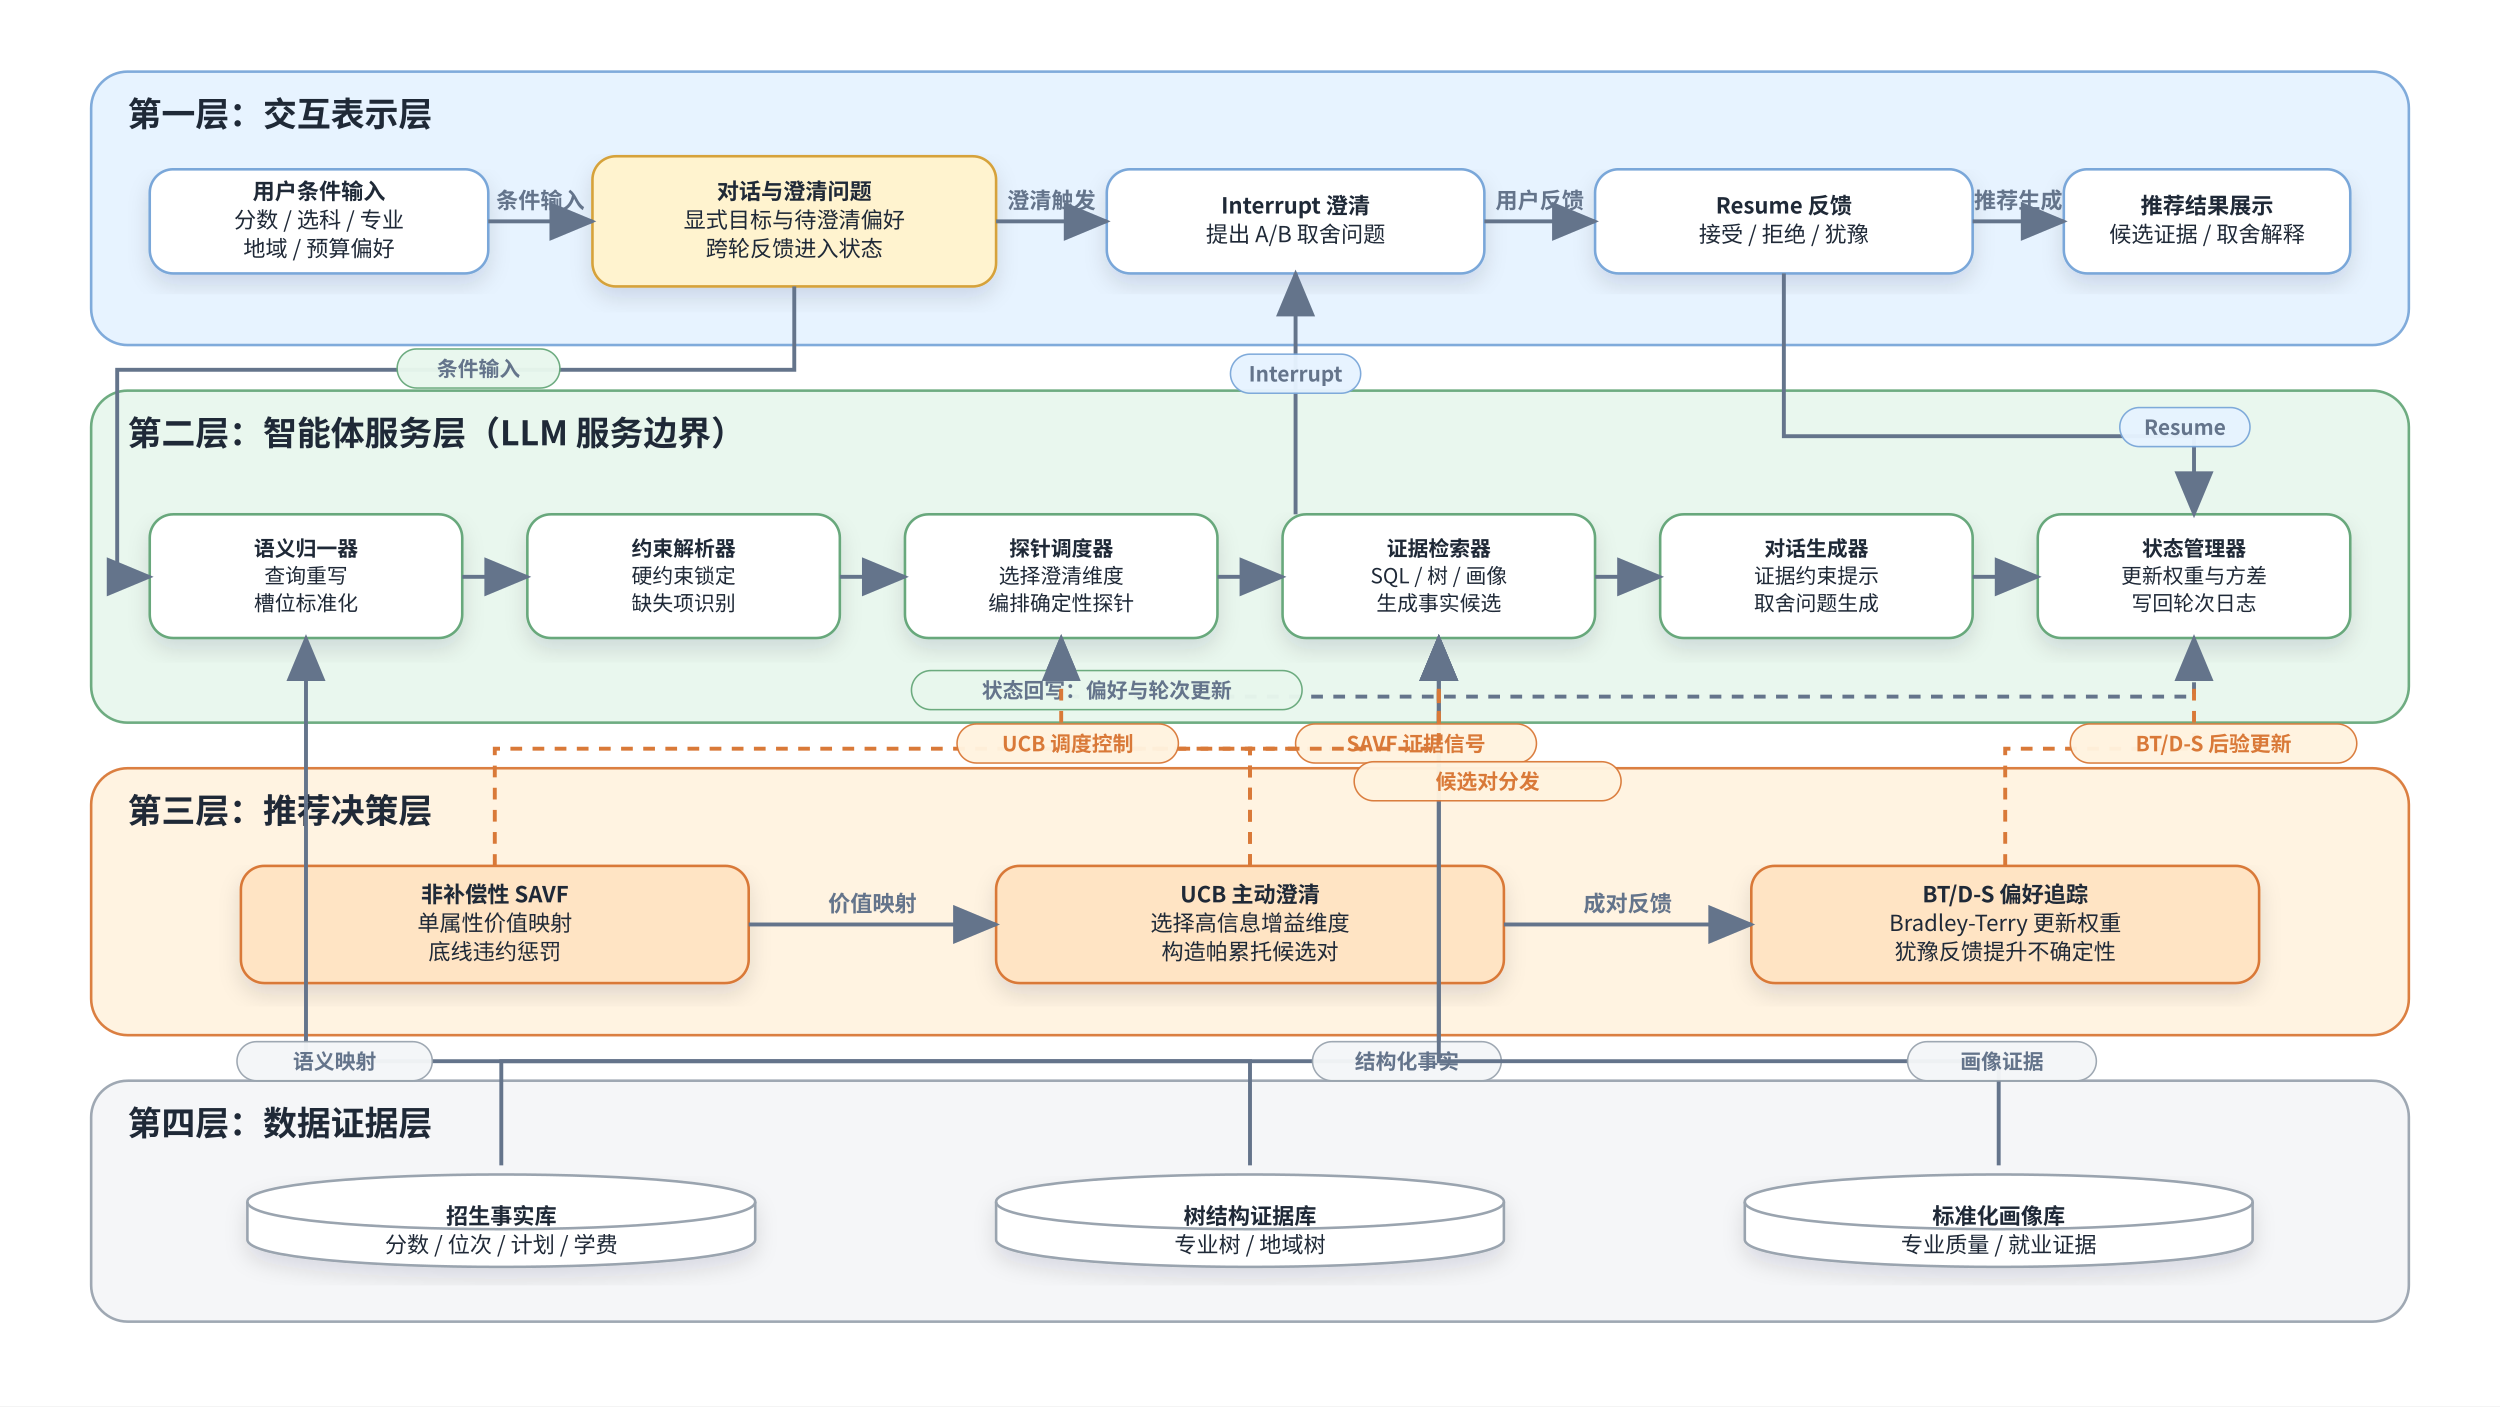
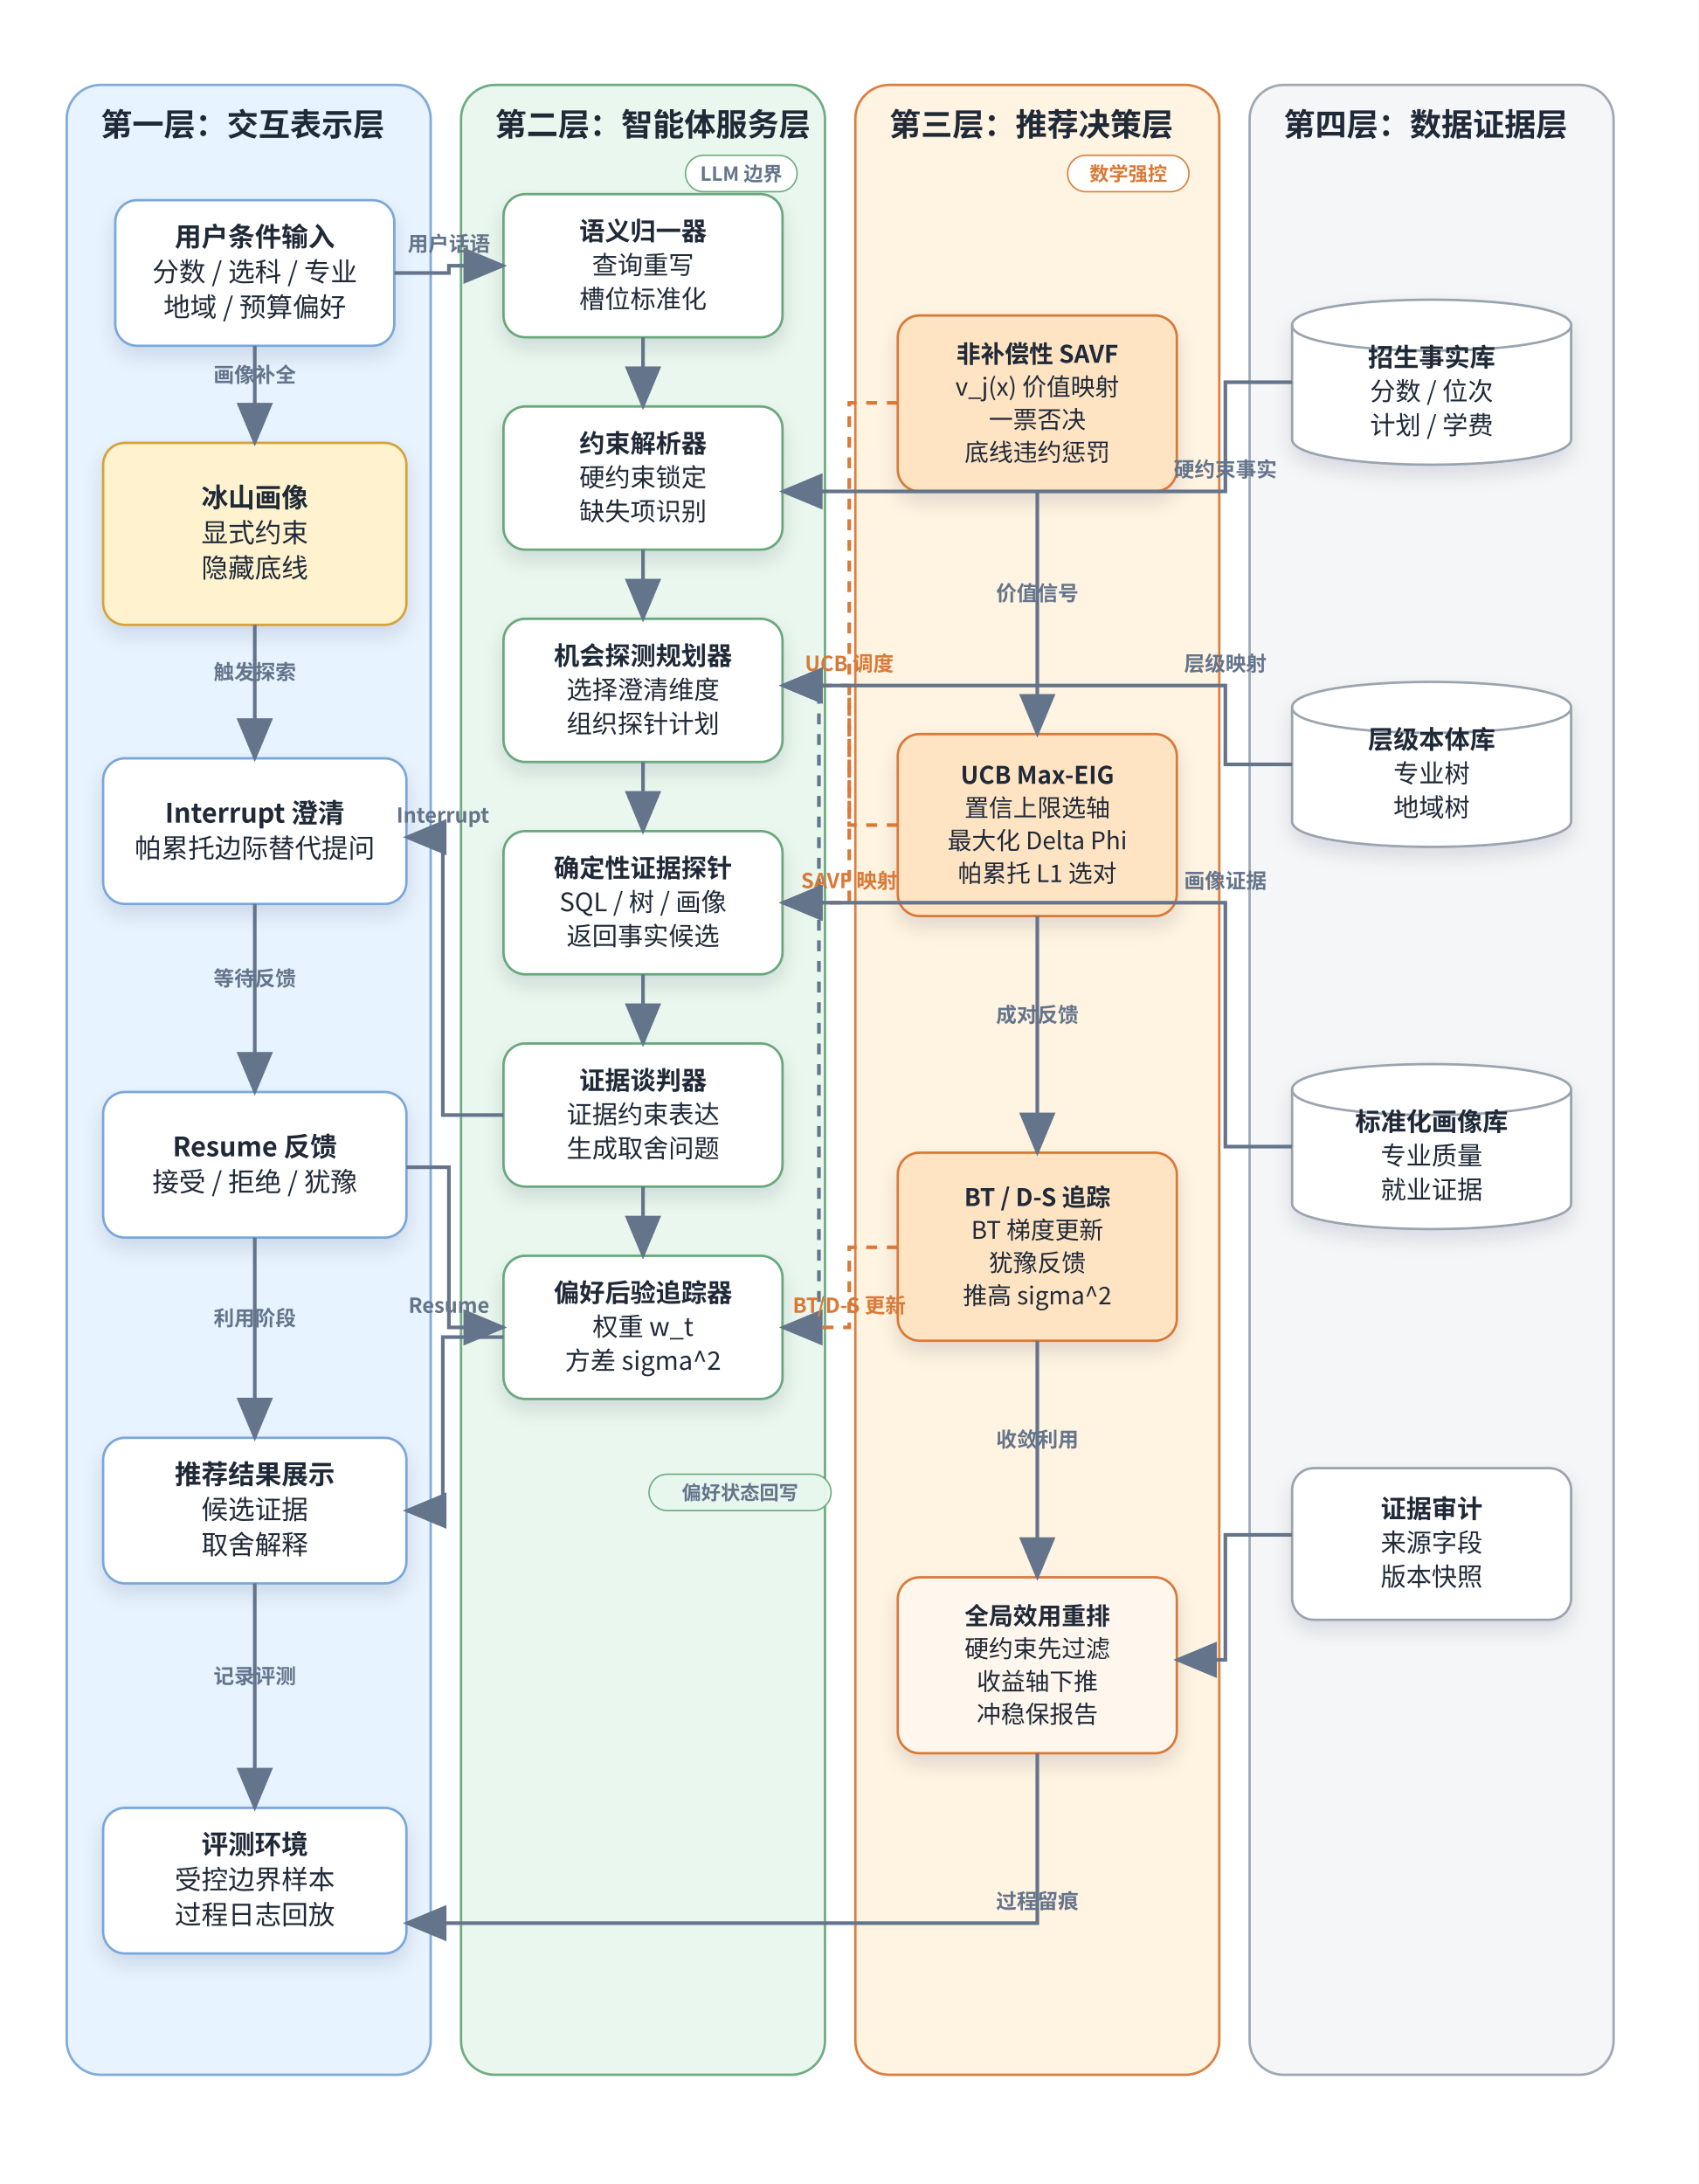
- <svg xmlns="http://www.w3.org/2000/svg" width="1920" height="1080" viewBox="0 0 1920 1080">
+ <svg xmlns="http://www.w3.org/2000/svg" width="1400" height="1800" viewBox="0 0 1400 1800">
  <rect width="100%" height="100%" fill="#ffffff" />
  <defs>
    <marker id="arrow" markerWidth="14" markerHeight="14" refX="11" refY="5" orient="auto" markerUnits="strokeWidth">
      <path d="M0,0 L12,5 L0,10 Z" fill="#64748b" />
    </marker>
    <filter id="shadow" x="-10%" y="-10%" width="120%" height="130%">
      <feDropShadow dx="0" dy="8" stdDeviation="8" flood-color="#0f172a" flood-opacity="0.12" />
    </filter>
  </defs>
  <style>
  text {
    font-family: Microsoft YaHei, Noto Sans CJK SC, SimHei, Arial, sans-serif;
    dominant-baseline: alphabetic;
  }
  .card {
    filter: url(#shadow);
  }
</style>
-   <rect x="70" y="55" width="1780" height="210" rx="28" fill="#e6f2ff" stroke="#7aa7d9" stroke-width="2" opacity="0.95" />
-   <text x="98" y="97" text-anchor="start" font-size="26" font-weight="700" fill="#1f2937">第一层：交互表示层</text>
-   <rect class="card" x="115" y="130" width="260" height="80" rx="18" fill="#ffffff" stroke="#7aa7d9" stroke-width="2" />
-   <text x="245.0" y="153" text-anchor="middle" font-size="17" font-weight="600" fill="#1f2937">用户条件输入</text>
-   <text x="245.0" y="175" text-anchor="middle" font-size="17" font-weight="500" fill="#1f2937">分数 / 选科 / 专业</text>
-   <text x="245.0" y="197" text-anchor="middle" font-size="17" font-weight="500" fill="#1f2937">地域 / 预算偏好</text>
-   <rect class="card" x="455" y="120" width="310" height="100" rx="18" fill="#fff3cf" stroke="#d6a23a" stroke-width="2" />
-   <text x="610.0" y="153" text-anchor="middle" font-size="17" font-weight="600" fill="#1f2937">对话与澄清问题</text>
-   <text x="610.0" y="175" text-anchor="middle" font-size="17" font-weight="500" fill="#1f2937">显式目标与待澄清偏好</text>
-   <text x="610.0" y="197" text-anchor="middle" font-size="17" font-weight="500" fill="#1f2937">跨轮反馈进入状态</text>
-   <rect class="card" x="850" y="130" width="290" height="80" rx="18" fill="#ffffff" stroke="#7aa7d9" stroke-width="2" />
-   <text x="995.0" y="164" text-anchor="middle" font-size="17" font-weight="600" fill="#1f2937">Interrupt 澄清</text>
-   <text x="995.0" y="186" text-anchor="middle" font-size="17" font-weight="500" fill="#1f2937">提出 A/B 取舍问题</text>
-   <rect class="card" x="1225" y="130" width="290" height="80" rx="18" fill="#ffffff" stroke="#7aa7d9" stroke-width="2" />
-   <text x="1370.0" y="164" text-anchor="middle" font-size="17" font-weight="600" fill="#1f2937">Resume 反馈</text>
-   <text x="1370.0" y="186" text-anchor="middle" font-size="17" font-weight="500" fill="#1f2937">接受 / 拒绝 / 犹豫</text>
-   <rect class="card" x="1585" y="130" width="220" height="80" rx="18" fill="#ffffff" stroke="#7aa7d9" stroke-width="2" />
-   <text x="1695.0" y="164" text-anchor="middle" font-size="17" font-weight="600" fill="#1f2937">推荐结果展示</text>
-   <text x="1695.0" y="186" text-anchor="middle" font-size="17" font-weight="500" fill="#1f2937">候选证据 / 取舍解释</text>
-   <rect x="70" y="300" width="1780" height="255" rx="28" fill="#e8f7ed" stroke="#67a87b" stroke-width="2" opacity="0.95" />
-   <text x="98" y="342" text-anchor="start" font-size="26" font-weight="700" fill="#1f2937">第二层：智能体服务层（LLM 服务边界）</text>
-   <rect class="card" x="115" y="395" width="240" height="95" rx="18" fill="#ffffff" stroke="#67a87b" stroke-width="2" />
-   <text x="235.0" y="427" text-anchor="middle" font-size="16" font-weight="600" fill="#1f2937">语义归一器</text>
-   <text x="235.0" y="448" text-anchor="middle" font-size="16" font-weight="500" fill="#1f2937">查询重写</text>
-   <text x="235.0" y="469" text-anchor="middle" font-size="16" font-weight="500" fill="#1f2937">槽位标准化</text>
-   <rect class="card" x="405" y="395" width="240" height="95" rx="18" fill="#ffffff" stroke="#67a87b" stroke-width="2" />
-   <text x="525.0" y="427" text-anchor="middle" font-size="16" font-weight="600" fill="#1f2937">约束解析器</text>
-   <text x="525.0" y="448" text-anchor="middle" font-size="16" font-weight="500" fill="#1f2937">硬约束锁定</text>
-   <text x="525.0" y="469" text-anchor="middle" font-size="16" font-weight="500" fill="#1f2937">缺失项识别</text>
-   <rect class="card" x="695" y="395" width="240" height="95" rx="18" fill="#ffffff" stroke="#67a87b" stroke-width="2" />
-   <text x="815.0" y="427" text-anchor="middle" font-size="16" font-weight="600" fill="#1f2937">探针调度器</text>
-   <text x="815.0" y="448" text-anchor="middle" font-size="16" font-weight="500" fill="#1f2937">选择澄清维度</text>
-   <text x="815.0" y="469" text-anchor="middle" font-size="16" font-weight="500" fill="#1f2937">编排确定性探针</text>
-   <rect class="card" x="985" y="395" width="240" height="95" rx="18" fill="#ffffff" stroke="#67a87b" stroke-width="2" />
-   <text x="1105.0" y="427" text-anchor="middle" font-size="16" font-weight="600" fill="#1f2937">证据检索器</text>
-   <text x="1105.0" y="448" text-anchor="middle" font-size="16" font-weight="500" fill="#1f2937">SQL / 树 / 画像</text>
-   <text x="1105.0" y="469" text-anchor="middle" font-size="16" font-weight="500" fill="#1f2937">生成事实候选</text>
-   <rect class="card" x="1275" y="395" width="240" height="95" rx="18" fill="#ffffff" stroke="#67a87b" stroke-width="2" />
-   <text x="1395.0" y="427" text-anchor="middle" font-size="16" font-weight="600" fill="#1f2937">对话生成器</text>
-   <text x="1395.0" y="448" text-anchor="middle" font-size="16" font-weight="500" fill="#1f2937">证据约束提示</text>
-   <text x="1395.0" y="469" text-anchor="middle" font-size="16" font-weight="500" fill="#1f2937">取舍问题生成</text>
-   <rect class="card" x="1565" y="395" width="240" height="95" rx="18" fill="#ffffff" stroke="#67a87b" stroke-width="2" />
-   <text x="1685.0" y="427" text-anchor="middle" font-size="16" font-weight="600" fill="#1f2937">状态管理器</text>
-   <text x="1685.0" y="448" text-anchor="middle" font-size="16" font-weight="500" fill="#1f2937">更新权重与方差</text>
-   <text x="1685.0" y="469" text-anchor="middle" font-size="16" font-weight="500" fill="#1f2937">写回轮次日志</text>
-   <rect x="70" y="590" width="1780" height="205" rx="28" fill="#fff2df" stroke="#d97938" stroke-width="2" opacity="0.95" />
-   <text x="98" y="632" text-anchor="start" font-size="26" font-weight="700" fill="#1f2937">第三层：推荐决策层</text>
-   <rect class="card" x="185" y="665" width="390" height="90" rx="18" fill="#ffe4c4" stroke="#d97938" stroke-width="2" />
-   <text x="380.0" y="693" text-anchor="middle" font-size="17" font-weight="600" fill="#1f2937">非补偿性 SAVF</text>
-   <text x="380.0" y="715" text-anchor="middle" font-size="17" font-weight="500" fill="#1f2937">单属性价值映射</text>
-   <text x="380.0" y="737" text-anchor="middle" font-size="17" font-weight="500" fill="#1f2937">底线违约惩罚</text>
-   <rect class="card" x="765" y="665" width="390" height="90" rx="18" fill="#ffe4c4" stroke="#d97938" stroke-width="2" />
-   <text x="960.0" y="693" text-anchor="middle" font-size="17" font-weight="600" fill="#1f2937">UCB 主动澄清</text>
-   <text x="960.0" y="715" text-anchor="middle" font-size="17" font-weight="500" fill="#1f2937">选择高信息增益维度</text>
-   <text x="960.0" y="737" text-anchor="middle" font-size="17" font-weight="500" fill="#1f2937">构造帕累托候选对</text>
-   <rect class="card" x="1345" y="665" width="390" height="90" rx="18" fill="#ffe4c4" stroke="#d97938" stroke-width="2" />
-   <text x="1540.0" y="693" text-anchor="middle" font-size="17" font-weight="600" fill="#1f2937">BT/D-S 偏好追踪</text>
-   <text x="1540.0" y="715" text-anchor="middle" font-size="17" font-weight="500" fill="#1f2937">Bradley-Terry 更新权重</text>
-   <text x="1540.0" y="737" text-anchor="middle" font-size="17" font-weight="500" fill="#1f2937">犹豫反馈提升不确定性</text>
-   <rect x="70" y="830" width="1780" height="185" rx="28" fill="#f4f6f8" stroke="#9aa4af" stroke-width="2" opacity="0.95" />
-   <text x="98" y="872" text-anchor="start" font-size="26" font-weight="700" fill="#1f2937">第四层：数据证据层</text>
-   <path class="card" d="M190,923 C190,895 580,895 580,923 L580,952 C580,980 190,980 190,952 Z" fill="#ffffff" stroke="#9aa4af" stroke-width="2" />
-   <path d="M190,923 C190,951 580,951 580,923" fill="none" stroke="#9aa4af" stroke-width="2" />
-   <text x="385.0" y="940" text-anchor="middle" font-size="17" font-weight="600" fill="#1f2937">招生事实库</text>
-   <text x="385.0" y="962" text-anchor="middle" font-size="17" font-weight="500" fill="#1f2937">分数 / 位次 / 计划 / 学费</text>
-   <path class="card" d="M765,923 C765,895 1155,895 1155,923 L1155,952 C1155,980 765,980 765,952 Z" fill="#ffffff" stroke="#9aa4af" stroke-width="2" />
-   <path d="M765,923 C765,951 1155,951 1155,923" fill="none" stroke="#9aa4af" stroke-width="2" />
-   <text x="960.0" y="940" text-anchor="middle" font-size="17" font-weight="600" fill="#1f2937">树结构证据库</text>
-   <text x="960.0" y="962" text-anchor="middle" font-size="17" font-weight="500" fill="#1f2937">专业树 / 地域树</text>
-   <path class="card" d="M1340,923 C1340,895 1730,895 1730,923 L1730,952 C1730,980 1340,980 1340,952 Z" fill="#ffffff" stroke="#9aa4af" stroke-width="2" />
-   <path d="M1340,923 C1340,951 1730,951 1730,923" fill="none" stroke="#9aa4af" stroke-width="2" />
-   <text x="1535.0" y="940" text-anchor="middle" font-size="17" font-weight="600" fill="#1f2937">标准化画像库</text>
-   <text x="1535.0" y="962" text-anchor="middle" font-size="17" font-weight="500" fill="#1f2937">专业质量 / 就业证据</text>
-   <path d="M375,170 L455,170" fill="none" stroke="#64748b" stroke-width="3" marker-end="url(#arrow)" />
-   <text x="415.0" y="160.0" text-anchor="middle" font-size="17" font-weight="600" fill="#64748b">条件输入</text>
-   <path d="M765,170 L850,170" fill="none" stroke="#64748b" stroke-width="3" marker-end="url(#arrow)" />
-   <text x="807.5" y="160.0" text-anchor="middle" font-size="17" font-weight="600" fill="#64748b">澄清触发</text>
-   <path d="M1140,170 L1225,170" fill="none" stroke="#64748b" stroke-width="3" marker-end="url(#arrow)" />
-   <text x="1182.5" y="160.0" text-anchor="middle" font-size="17" font-weight="600" fill="#64748b">用户反馈</text>
-   <path d="M1515,170 L1585,170" fill="none" stroke="#64748b" stroke-width="3" marker-end="url(#arrow)" />
-   <text x="1550.0" y="160.0" text-anchor="middle" font-size="17" font-weight="600" fill="#64748b">推荐生成</text>
-   <path d="M355,443 L405,443" fill="none" stroke="#64748b" stroke-width="3" marker-end="url(#arrow)" />
-   <path d="M645,443 L695,443" fill="none" stroke="#64748b" stroke-width="3" marker-end="url(#arrow)" />
-   <path d="M935,443 L985,443" fill="none" stroke="#64748b" stroke-width="3" marker-end="url(#arrow)" />
-   <path d="M1225,443 L1275,443" fill="none" stroke="#64748b" stroke-width="3" marker-end="url(#arrow)" />
-   <path d="M1515,443 L1565,443" fill="none" stroke="#64748b" stroke-width="3" marker-end="url(#arrow)" />
-   <polyline points="1685,490 1685,535 815,535 815,490" fill="none" stroke="#64748b" stroke-width="3" marker-end="url(#arrow)" stroke-dasharray="9 8" />
-   <rect x="700" y="515" width="300" height="30" rx="15" fill="#e8f7ed" stroke="#67a87b" stroke-width="1.2" opacity="0.96" />
-   <text x="850.0" y="536" text-anchor="middle" font-size="16" font-weight="700" fill="#64748b">状态回写：偏好与轮次更新</text>
-   <polyline points="610,220 610,284 90,284 90,443 115,443" fill="none" stroke="#64748b" stroke-width="3" marker-end="url(#arrow)" />
-   <rect x="305" y="268" width="125" height="30" rx="15" fill="#e8f7ed" stroke="#67a87b" stroke-width="1.2" opacity="0.96" />
-   <text x="367.5" y="289" text-anchor="middle" font-size="16" font-weight="700" fill="#64748b">条件输入</text>
-   <polyline points="995,395 995,270 995,210" fill="none" stroke="#64748b" stroke-width="3" marker-end="url(#arrow)" />
-   <rect x="945" y="272" width="100" height="30" rx="15" fill="#e6f2ff" stroke="#7aa7d9" stroke-width="1.2" opacity="0.96" />
-   <text x="995.0" y="293" text-anchor="middle" font-size="16" font-weight="700" fill="#64748b">Interrupt</text>
-   <polyline points="1370,210 1370,335 1685,335 1685,395" fill="none" stroke="#64748b" stroke-width="3" marker-end="url(#arrow)" />
-   <rect x="1628" y="313" width="100" height="30" rx="15" fill="#e6f2ff" stroke="#7aa7d9" stroke-width="1.2" opacity="0.96" />
-   <text x="1678.0" y="334" text-anchor="middle" font-size="16" font-weight="700" fill="#64748b">Resume</text>
-   <polyline points="385,895 385,815 1105,815 1105,490" fill="none" stroke="#64748b" stroke-width="3" marker-end="url(#arrow)" />
-   <rect x="1008" y="800" width="145" height="30" rx="15" fill="#f4f6f8" stroke="#9aa4af" stroke-width="1.2" opacity="0.96" />
-   <text x="1080.5" y="821" text-anchor="middle" font-size="16" font-weight="700" fill="#64748b">结构化事实</text>
-   <polyline points="960,895 960,815 235,815 235,490" fill="none" stroke="#64748b" stroke-width="3" marker-end="url(#arrow)" />
-   <rect x="182" y="800" width="150" height="30" rx="15" fill="#f4f6f8" stroke="#9aa4af" stroke-width="1.2" opacity="0.96" />
-   <text x="257.0" y="821" text-anchor="middle" font-size="16" font-weight="700" fill="#64748b">语义映射</text>
-   <polyline points="1535,895 1535,815 1105,815 1105,490" fill="none" stroke="#64748b" stroke-width="3" marker-end="url(#arrow)" />
-   <rect x="1465" y="800" width="145" height="30" rx="15" fill="#f4f6f8" stroke="#9aa4af" stroke-width="1.2" opacity="0.96" />
-   <text x="1537.5" y="821" text-anchor="middle" font-size="16" font-weight="700" fill="#64748b">画像证据</text>
-   <polyline points="380,665 380,575 1105,575 1105,490" fill="none" stroke="#d97938" stroke-width="3" marker-end="url(#arrow)" stroke-dasharray="9 8" />
-   <rect x="995" y="556" width="185" height="30" rx="15" fill="#fff2df" stroke="#d97938" stroke-width="1.2" opacity="0.96" />
-   <text x="1087.5" y="577" text-anchor="middle" font-size="16" font-weight="700" fill="#d97938">SAVF 证据信号</text>
-   <polyline points="960,665 960,575 815,575 815,490" fill="none" stroke="#d97938" stroke-width="3" marker-end="url(#arrow)" stroke-dasharray="9 8" />
-   <rect x="735" y="556" width="170" height="30" rx="15" fill="#fff2df" stroke="#d97938" stroke-width="1.2" opacity="0.96" />
-   <text x="820.0" y="577" text-anchor="middle" font-size="16" font-weight="700" fill="#d97938">UCB 调度控制</text>
-   <polyline points="960,665 960,575 1105,575 1105,490" fill="none" stroke="#d97938" stroke-width="3" marker-end="url(#arrow)" stroke-dasharray="9 8" />
-   <rect x="1040" y="585" width="205" height="30" rx="15" fill="#fff2df" stroke="#d97938" stroke-width="1.2" opacity="0.96" />
-   <text x="1142.5" y="606" text-anchor="middle" font-size="16" font-weight="700" fill="#d97938">候选对分发</text>
-   <polyline points="1540,665 1540,575 1685,575 1685,490" fill="none" stroke="#d97938" stroke-width="3" marker-end="url(#arrow)" stroke-dasharray="9 8" />
-   <rect x="1590" y="556" width="220" height="30" rx="15" fill="#fff2df" stroke="#d97938" stroke-width="1.2" opacity="0.96" />
-   <text x="1700.0" y="577" text-anchor="middle" font-size="16" font-weight="700" fill="#d97938">BT/D-S 后验更新</text>
-   <path d="M575,710 L765,710" fill="none" stroke="#64748b" stroke-width="3" marker-end="url(#arrow)" />
-   <text x="670.0" y="700.0" text-anchor="middle" font-size="17" font-weight="600" fill="#64748b">价值映射</text>
-   <path d="M1155,710 L1345,710" fill="none" stroke="#64748b" stroke-width="3" marker-end="url(#arrow)" />
-   <text x="1250.0" y="700.0" text-anchor="middle" font-size="17" font-weight="600" fill="#64748b">成对反馈</text>
+   <rect x="55" y="70" width="300" height="1640" rx="28" fill="#e6f2ff" stroke="#7aa7d9" stroke-width="2" opacity="0.95" />
+   <text x="83" y="112" text-anchor="start" font-size="26" font-weight="700" fill="#1f2937">第一层：交互表示层</text>
+   <rect x="380" y="70" width="300" height="1640" rx="28" fill="#e8f7ed" stroke="#67a87b" stroke-width="2" opacity="0.95" />
+   <text x="408" y="112" text-anchor="start" font-size="26" font-weight="700" fill="#1f2937">第二层：智能体服务层</text>
+   <rect x="565" y="128" width="92" height="30" rx="15" fill="#ffffff" stroke="#67a87b" stroke-width="1.2" opacity="0.96" />
+   <text x="611.0" y="149" text-anchor="middle" font-size="16" font-weight="700" fill="#64748b">LLM 边界</text>
+   <rect x="705" y="70" width="300" height="1640" rx="28" fill="#fff2df" stroke="#d97938" stroke-width="2" opacity="0.95" />
+   <text x="733" y="112" text-anchor="start" font-size="26" font-weight="700" fill="#1f2937">第三层：推荐决策层</text>
+   <rect x="880" y="128" width="100" height="30" rx="15" fill="#ffffff" stroke="#d97938" stroke-width="1.2" opacity="0.96" />
+   <text x="930.0" y="149" text-anchor="middle" font-size="16" font-weight="700" fill="#d97938">数学强控</text>
+   <rect x="1030" y="70" width="300" height="1640" rx="28" fill="#f4f6f8" stroke="#9aa4af" stroke-width="2" opacity="0.95" />
+   <text x="1058" y="112" text-anchor="start" font-size="26" font-weight="700" fill="#1f2937">第四层：数据证据层</text>
+   <rect class="card" x="95" y="165" width="230" height="120" rx="18" fill="#ffffff" stroke="#7aa7d9" stroke-width="2" />
+   <text x="210.0" y="203" text-anchor="middle" font-size="22" font-weight="600" fill="#1f2937">用户条件输入</text>
+   <text x="210.0" y="232" text-anchor="middle" font-size="22" font-weight="500" fill="#1f2937">分数 / 选科 / 专业</text>
+   <text x="210.0" y="261" text-anchor="middle" font-size="22" font-weight="500" fill="#1f2937">地域 / 预算偏好</text>
+   <rect class="card" x="85" y="365" width="250" height="150" rx="18" fill="#fff3cf" stroke="#d6a23a" stroke-width="2" />
+   <text x="210.0" y="418" text-anchor="middle" font-size="22" font-weight="600" fill="#1f2937">冰山画像</text>
+   <text x="210.0" y="447" text-anchor="middle" font-size="22" font-weight="500" fill="#1f2937">显式约束</text>
+   <text x="210.0" y="476" text-anchor="middle" font-size="22" font-weight="500" fill="#1f2937">隐藏底线</text>
+   <rect class="card" x="85" y="625" width="250" height="120" rx="18" fill="#ffffff" stroke="#7aa7d9" stroke-width="2" />
+   <text x="210.0" y="678" text-anchor="middle" font-size="22" font-weight="600" fill="#1f2937">Interrupt 澄清</text>
+   <text x="210.0" y="707" text-anchor="middle" font-size="22" font-weight="500" fill="#1f2937">帕累托边际替代提问</text>
+   <rect class="card" x="85" y="900" width="250" height="120" rx="18" fill="#ffffff" stroke="#7aa7d9" stroke-width="2" />
+   <text x="210.0" y="953" text-anchor="middle" font-size="22" font-weight="600" fill="#1f2937">Resume 反馈</text>
+   <text x="210.0" y="982" text-anchor="middle" font-size="22" font-weight="500" fill="#1f2937">接受 / 拒绝 / 犹豫</text>
+   <rect class="card" x="85" y="1185" width="250" height="120" rx="18" fill="#ffffff" stroke="#7aa7d9" stroke-width="2" />
+   <text x="210.0" y="1223" text-anchor="middle" font-size="22" font-weight="600" fill="#1f2937">推荐结果展示</text>
+   <text x="210.0" y="1252" text-anchor="middle" font-size="22" font-weight="500" fill="#1f2937">候选证据</text>
+   <text x="210.0" y="1281" text-anchor="middle" font-size="22" font-weight="500" fill="#1f2937">取舍解释</text>
+   <rect class="card" x="85" y="1490" width="250" height="120" rx="18" fill="#ffffff" stroke="#7aa7d9" stroke-width="2" />
+   <text x="210.0" y="1528" text-anchor="middle" font-size="22" font-weight="600" fill="#1f2937">评测环境</text>
+   <text x="210.0" y="1557" text-anchor="middle" font-size="22" font-weight="500" fill="#1f2937">受控边界样本</text>
+   <text x="210.0" y="1586" text-anchor="middle" font-size="22" font-weight="500" fill="#1f2937">过程日志回放</text>
+   <path d="M210,285 L210,365" fill="none" stroke="#64748b" stroke-width="3" marker-end="url(#arrow)" />
+   <text x="210.0" y="315.0" text-anchor="middle" font-size="17" font-weight="600" fill="#64748b">画像补全</text>
+   <path d="M210,515 L210,625" fill="none" stroke="#64748b" stroke-width="3" marker-end="url(#arrow)" />
+   <text x="210.0" y="560.0" text-anchor="middle" font-size="17" font-weight="600" fill="#64748b">触发探索</text>
+   <path d="M210,745 L210,900" fill="none" stroke="#64748b" stroke-width="3" marker-end="url(#arrow)" />
+   <text x="210.0" y="812.5" text-anchor="middle" font-size="17" font-weight="600" fill="#64748b">等待反馈</text>
+   <path d="M210,1020 L210,1185" fill="none" stroke="#64748b" stroke-width="3" marker-end="url(#arrow)" />
+   <text x="210.0" y="1092.5" text-anchor="middle" font-size="17" font-weight="600" fill="#64748b">利用阶段</text>
+   <path d="M210,1305 L210,1490" fill="none" stroke="#64748b" stroke-width="3" marker-end="url(#arrow)" />
+   <text x="210.0" y="1387.5" text-anchor="middle" font-size="17" font-weight="600" fill="#64748b">记录评测</text>
+   <rect class="card" x="415" y="160" width="230" height="118" rx="18" fill="#ffffff" stroke="#67a87b" stroke-width="2" />
+   <text x="530.0" y="198" text-anchor="middle" font-size="21" font-weight="600" fill="#1f2937">语义归一器</text>
+   <text x="530.0" y="226" text-anchor="middle" font-size="21" font-weight="500" fill="#1f2937">查询重写</text>
+   <text x="530.0" y="254" text-anchor="middle" font-size="21" font-weight="500" fill="#1f2937">槽位标准化</text>
+   <rect class="card" x="415" y="335" width="230" height="118" rx="18" fill="#ffffff" stroke="#67a87b" stroke-width="2" />
+   <text x="530.0" y="373" text-anchor="middle" font-size="21" font-weight="600" fill="#1f2937">约束解析器</text>
+   <text x="530.0" y="401" text-anchor="middle" font-size="21" font-weight="500" fill="#1f2937">硬约束锁定</text>
+   <text x="530.0" y="429" text-anchor="middle" font-size="21" font-weight="500" fill="#1f2937">缺失项识别</text>
+   <rect class="card" x="415" y="510" width="230" height="118" rx="18" fill="#ffffff" stroke="#67a87b" stroke-width="2" />
+   <text x="530.0" y="548" text-anchor="middle" font-size="21" font-weight="600" fill="#1f2937">机会探测规划器</text>
+   <text x="530.0" y="576" text-anchor="middle" font-size="21" font-weight="500" fill="#1f2937">选择澄清维度</text>
+   <text x="530.0" y="604" text-anchor="middle" font-size="21" font-weight="500" fill="#1f2937">组织探针计划</text>
+   <rect class="card" x="415" y="685" width="230" height="118" rx="18" fill="#ffffff" stroke="#67a87b" stroke-width="2" />
+   <text x="530.0" y="723" text-anchor="middle" font-size="21" font-weight="600" fill="#1f2937">确定性证据探针</text>
+   <text x="530.0" y="751" text-anchor="middle" font-size="21" font-weight="500" fill="#1f2937">SQL / 树 / 画像</text>
+   <text x="530.0" y="779" text-anchor="middle" font-size="21" font-weight="500" fill="#1f2937">返回事实候选</text>
+   <rect class="card" x="415" y="860" width="230" height="118" rx="18" fill="#ffffff" stroke="#67a87b" stroke-width="2" />
+   <text x="530.0" y="898" text-anchor="middle" font-size="21" font-weight="600" fill="#1f2937">证据谈判器</text>
+   <text x="530.0" y="926" text-anchor="middle" font-size="21" font-weight="500" fill="#1f2937">证据约束表达</text>
+   <text x="530.0" y="954" text-anchor="middle" font-size="21" font-weight="500" fill="#1f2937">生成取舍问题</text>
+   <rect class="card" x="415" y="1035" width="230" height="118" rx="18" fill="#ffffff" stroke="#67a87b" stroke-width="2" />
+   <text x="530.0" y="1073" text-anchor="middle" font-size="21" font-weight="600" fill="#1f2937">偏好后验追踪器</text>
+   <text x="530.0" y="1101" text-anchor="middle" font-size="21" font-weight="500" fill="#1f2937">权重 w_t</text>
+   <text x="530.0" y="1129" text-anchor="middle" font-size="21" font-weight="500" fill="#1f2937">方差 sigma^2</text>
+   <path d="M530,278 L530,335" fill="none" stroke="#64748b" stroke-width="3" marker-end="url(#arrow)" />
+   <path d="M530,453 L530,510" fill="none" stroke="#64748b" stroke-width="3" marker-end="url(#arrow)" />
+   <path d="M530,628 L530,685" fill="none" stroke="#64748b" stroke-width="3" marker-end="url(#arrow)" />
+   <path d="M530,803 L530,860" fill="none" stroke="#64748b" stroke-width="3" marker-end="url(#arrow)" />
+   <path d="M530,978 L530,1035" fill="none" stroke="#64748b" stroke-width="3" marker-end="url(#arrow)" />
+   <polyline points="325,225 370,225 370,219 415,219" fill="none" stroke="#64748b" stroke-width="3" marker-end="url(#arrow)" />
+   <text x="370" y="207" text-anchor="middle" font-size="17" font-weight="600" fill="#64748b">用户话语</text>
+   <polyline points="415,919 365,919 365,690 335,690" fill="none" stroke="#64748b" stroke-width="3" marker-end="url(#arrow)" />
+   <text x="365" y="678" text-anchor="middle" font-size="17" font-weight="600" fill="#64748b">Interrupt</text>
+   <polyline points="335,962 370,962 370,1094 415,1094" fill="none" stroke="#64748b" stroke-width="3" marker-end="url(#arrow)" />
+   <text x="370" y="1082" text-anchor="middle" font-size="17" font-weight="600" fill="#64748b">Resume</text>
+   <polyline points="645,1094 675,1094 675,565 645,565" fill="none" stroke="#64748b" stroke-width="3" marker-end="url(#arrow)" stroke-dasharray="9 8" />
+   <rect x="535" y="1215" width="150" height="30" rx="15" fill="#e8f7ed" stroke="#67a87b" stroke-width="1.2" opacity="0.96" />
+   <text x="610.0" y="1236" text-anchor="middle" font-size="16" font-weight="700" fill="#64748b">偏好状态回写</text>
+   <polyline points="415,1102 365,1102 365,1245 335,1245" fill="none" stroke="#64748b" stroke-width="3" marker-end="url(#arrow)" />
+   <rect class="card" x="740" y="260" width="230" height="145" rx="18" fill="#ffe4c4" stroke="#d97938" stroke-width="2" />
+   <text x="855.0" y="299" text-anchor="middle" font-size="20" font-weight="600" fill="#1f2937">非补偿性 SAVF</text>
+   <text x="855.0" y="326" text-anchor="middle" font-size="20" font-weight="500" fill="#1f2937">v_j(x) 价值映射</text>
+   <text x="855.0" y="353" text-anchor="middle" font-size="20" font-weight="500" fill="#1f2937">一票否决</text>
+   <text x="855.0" y="380" text-anchor="middle" font-size="20" font-weight="500" fill="#1f2937">底线违约惩罚</text>
+   <rect class="card" x="740" y="605" width="230" height="150" rx="18" fill="#ffe4c4" stroke="#d97938" stroke-width="2" />
+   <text x="855.0" y="646" text-anchor="middle" font-size="20" font-weight="600" fill="#1f2937">UCB Max-EIG</text>
+   <text x="855.0" y="673" text-anchor="middle" font-size="20" font-weight="500" fill="#1f2937">置信上限选轴</text>
+   <text x="855.0" y="700" text-anchor="middle" font-size="20" font-weight="500" fill="#1f2937">最大化 Delta Phi</text>
+   <text x="855.0" y="727" text-anchor="middle" font-size="20" font-weight="500" fill="#1f2937">帕累托 L1 选对</text>
+   <rect class="card" x="740" y="950" width="230" height="155" rx="18" fill="#ffe4c4" stroke="#d97938" stroke-width="2" />
+   <text x="855.0" y="994" text-anchor="middle" font-size="20" font-weight="600" fill="#1f2937">BT / D-S 追踪</text>
+   <text x="855.0" y="1021" text-anchor="middle" font-size="20" font-weight="500" fill="#1f2937">BT 梯度更新</text>
+   <text x="855.0" y="1048" text-anchor="middle" font-size="20" font-weight="500" fill="#1f2937">犹豫反馈</text>
+   <text x="855.0" y="1075" text-anchor="middle" font-size="20" font-weight="500" fill="#1f2937">推高 sigma^2</text>
+   <rect class="card" x="740" y="1300" width="230" height="145" rx="18" fill="#fff7ed" stroke="#d97938" stroke-width="2" />
+   <text x="855.0" y="1339" text-anchor="middle" font-size="20" font-weight="600" fill="#1f2937">全局效用重排</text>
+   <text x="855.0" y="1366" text-anchor="middle" font-size="20" font-weight="500" fill="#1f2937">硬约束先过滤</text>
+   <text x="855.0" y="1393" text-anchor="middle" font-size="20" font-weight="500" fill="#1f2937">收益轴下推</text>
+   <text x="855.0" y="1420" text-anchor="middle" font-size="20" font-weight="500" fill="#1f2937">冲稳保报告</text>
+   <polyline points="740,332 700,332 700,744 645,744" fill="none" stroke="#d97938" stroke-width="3" marker-end="url(#arrow)" stroke-dasharray="9 8" />
+   <text x="700" y="732" text-anchor="middle" font-size="17" font-weight="600" fill="#d97938">SAVF 映射</text>
+   <polyline points="740,680 700,680 700,565 645,565" fill="none" stroke="#d97938" stroke-width="3" marker-end="url(#arrow)" stroke-dasharray="9 8" />
+   <text x="700" y="553" text-anchor="middle" font-size="17" font-weight="600" fill="#d97938">UCB 调度</text>
+   <polyline points="740,1028 700,1028 700,1094 645,1094" fill="none" stroke="#d97938" stroke-width="3" marker-end="url(#arrow)" stroke-dasharray="9 8" />
+   <text x="700" y="1082" text-anchor="middle" font-size="17" font-weight="600" fill="#d97938">BT/D-S 更新</text>
+   <path d="M855,405 L855,605" fill="none" stroke="#64748b" stroke-width="3" marker-end="url(#arrow)" />
+   <text x="855.0" y="495.0" text-anchor="middle" font-size="17" font-weight="600" fill="#64748b">价值信号</text>
+   <path d="M855,755 L855,950" fill="none" stroke="#64748b" stroke-width="3" marker-end="url(#arrow)" />
+   <text x="855.0" y="842.5" text-anchor="middle" font-size="17" font-weight="600" fill="#64748b">成对反馈</text>
+   <path d="M855,1105 L855,1300" fill="none" stroke="#64748b" stroke-width="3" marker-end="url(#arrow)" />
+   <text x="855.0" y="1192.5" text-anchor="middle" font-size="17" font-weight="600" fill="#64748b">收敛利用</text>
+   <path class="card" d="M1065,268 C1065,240 1295,240 1295,268 L1295,362 C1295,390 1065,390 1065,362 Z" fill="#ffffff" stroke="#9aa4af" stroke-width="2" />
+   <path d="M1065,268 C1065,296 1295,296 1295,268" fill="none" stroke="#9aa4af" stroke-width="2" />
+   <text x="1180.0" y="302" text-anchor="middle" font-size="21" font-weight="600" fill="#1f2937">招生事实库</text>
+   <text x="1180.0" y="330" text-anchor="middle" font-size="21" font-weight="500" fill="#1f2937">分数 / 位次</text>
+   <text x="1180.0" y="358" text-anchor="middle" font-size="21" font-weight="500" fill="#1f2937">计划 / 学费</text>
+   <path class="card" d="M1065,583 C1065,555 1295,555 1295,583 L1295,677 C1295,705 1065,705 1065,677 Z" fill="#ffffff" stroke="#9aa4af" stroke-width="2" />
+   <path d="M1065,583 C1065,611 1295,611 1295,583" fill="none" stroke="#9aa4af" stroke-width="2" />
+   <text x="1180.0" y="617" text-anchor="middle" font-size="21" font-weight="600" fill="#1f2937">层级本体库</text>
+   <text x="1180.0" y="645" text-anchor="middle" font-size="21" font-weight="500" fill="#1f2937">专业树</text>
+   <text x="1180.0" y="673" text-anchor="middle" font-size="21" font-weight="500" fill="#1f2937">地域树</text>
+   <path class="card" d="M1065,898 C1065,870 1295,870 1295,898 L1295,992 C1295,1020 1065,1020 1065,992 Z" fill="#ffffff" stroke="#9aa4af" stroke-width="2" />
+   <path d="M1065,898 C1065,926 1295,926 1295,898" fill="none" stroke="#9aa4af" stroke-width="2" />
+   <text x="1180.0" y="932" text-anchor="middle" font-size="21" font-weight="600" fill="#1f2937">标准化画像库</text>
+   <text x="1180.0" y="960" text-anchor="middle" font-size="21" font-weight="500" fill="#1f2937">专业质量</text>
+   <text x="1180.0" y="988" text-anchor="middle" font-size="21" font-weight="500" fill="#1f2937">就业证据</text>
+   <rect class="card" x="1065" y="1210" width="230" height="125" rx="18" fill="#ffffff" stroke="#9aa4af" stroke-width="2" />
+   <text x="1180.0" y="1251" text-anchor="middle" font-size="21" font-weight="600" fill="#1f2937">证据审计</text>
+   <text x="1180.0" y="1279" text-anchor="middle" font-size="21" font-weight="500" fill="#1f2937">来源字段</text>
+   <text x="1180.0" y="1307" text-anchor="middle" font-size="21" font-weight="500" fill="#1f2937">版本快照</text>
+   <polyline points="1065,315 1010,315 1010,405 645,405" fill="none" stroke="#64748b" stroke-width="3" marker-end="url(#arrow)" />
+   <text x="1010" y="393" text-anchor="middle" font-size="17" font-weight="600" fill="#64748b">硬约束事实</text>
+   <polyline points="1065,630 1010,630 1010,565 645,565" fill="none" stroke="#64748b" stroke-width="3" marker-end="url(#arrow)" />
+   <text x="1010" y="553" text-anchor="middle" font-size="17" font-weight="600" fill="#64748b">层级映射</text>
+   <polyline points="1065,945 1010,945 1010,744 645,744" fill="none" stroke="#64748b" stroke-width="3" marker-end="url(#arrow)" />
+   <text x="1010" y="732" text-anchor="middle" font-size="17" font-weight="600" fill="#64748b">画像证据</text>
+   <polyline points="1065,1265 1010,1265 1010,1368 970,1368" fill="none" stroke="#64748b" stroke-width="3" marker-end="url(#arrow)" />
+   <polyline points="855,1445 855,1585 335,1585" fill="none" stroke="#64748b" stroke-width="3" marker-end="url(#arrow)" />
+   <text x="855" y="1573" text-anchor="middle" font-size="17" font-weight="600" fill="#64748b">过程留痕</text>
</svg>
